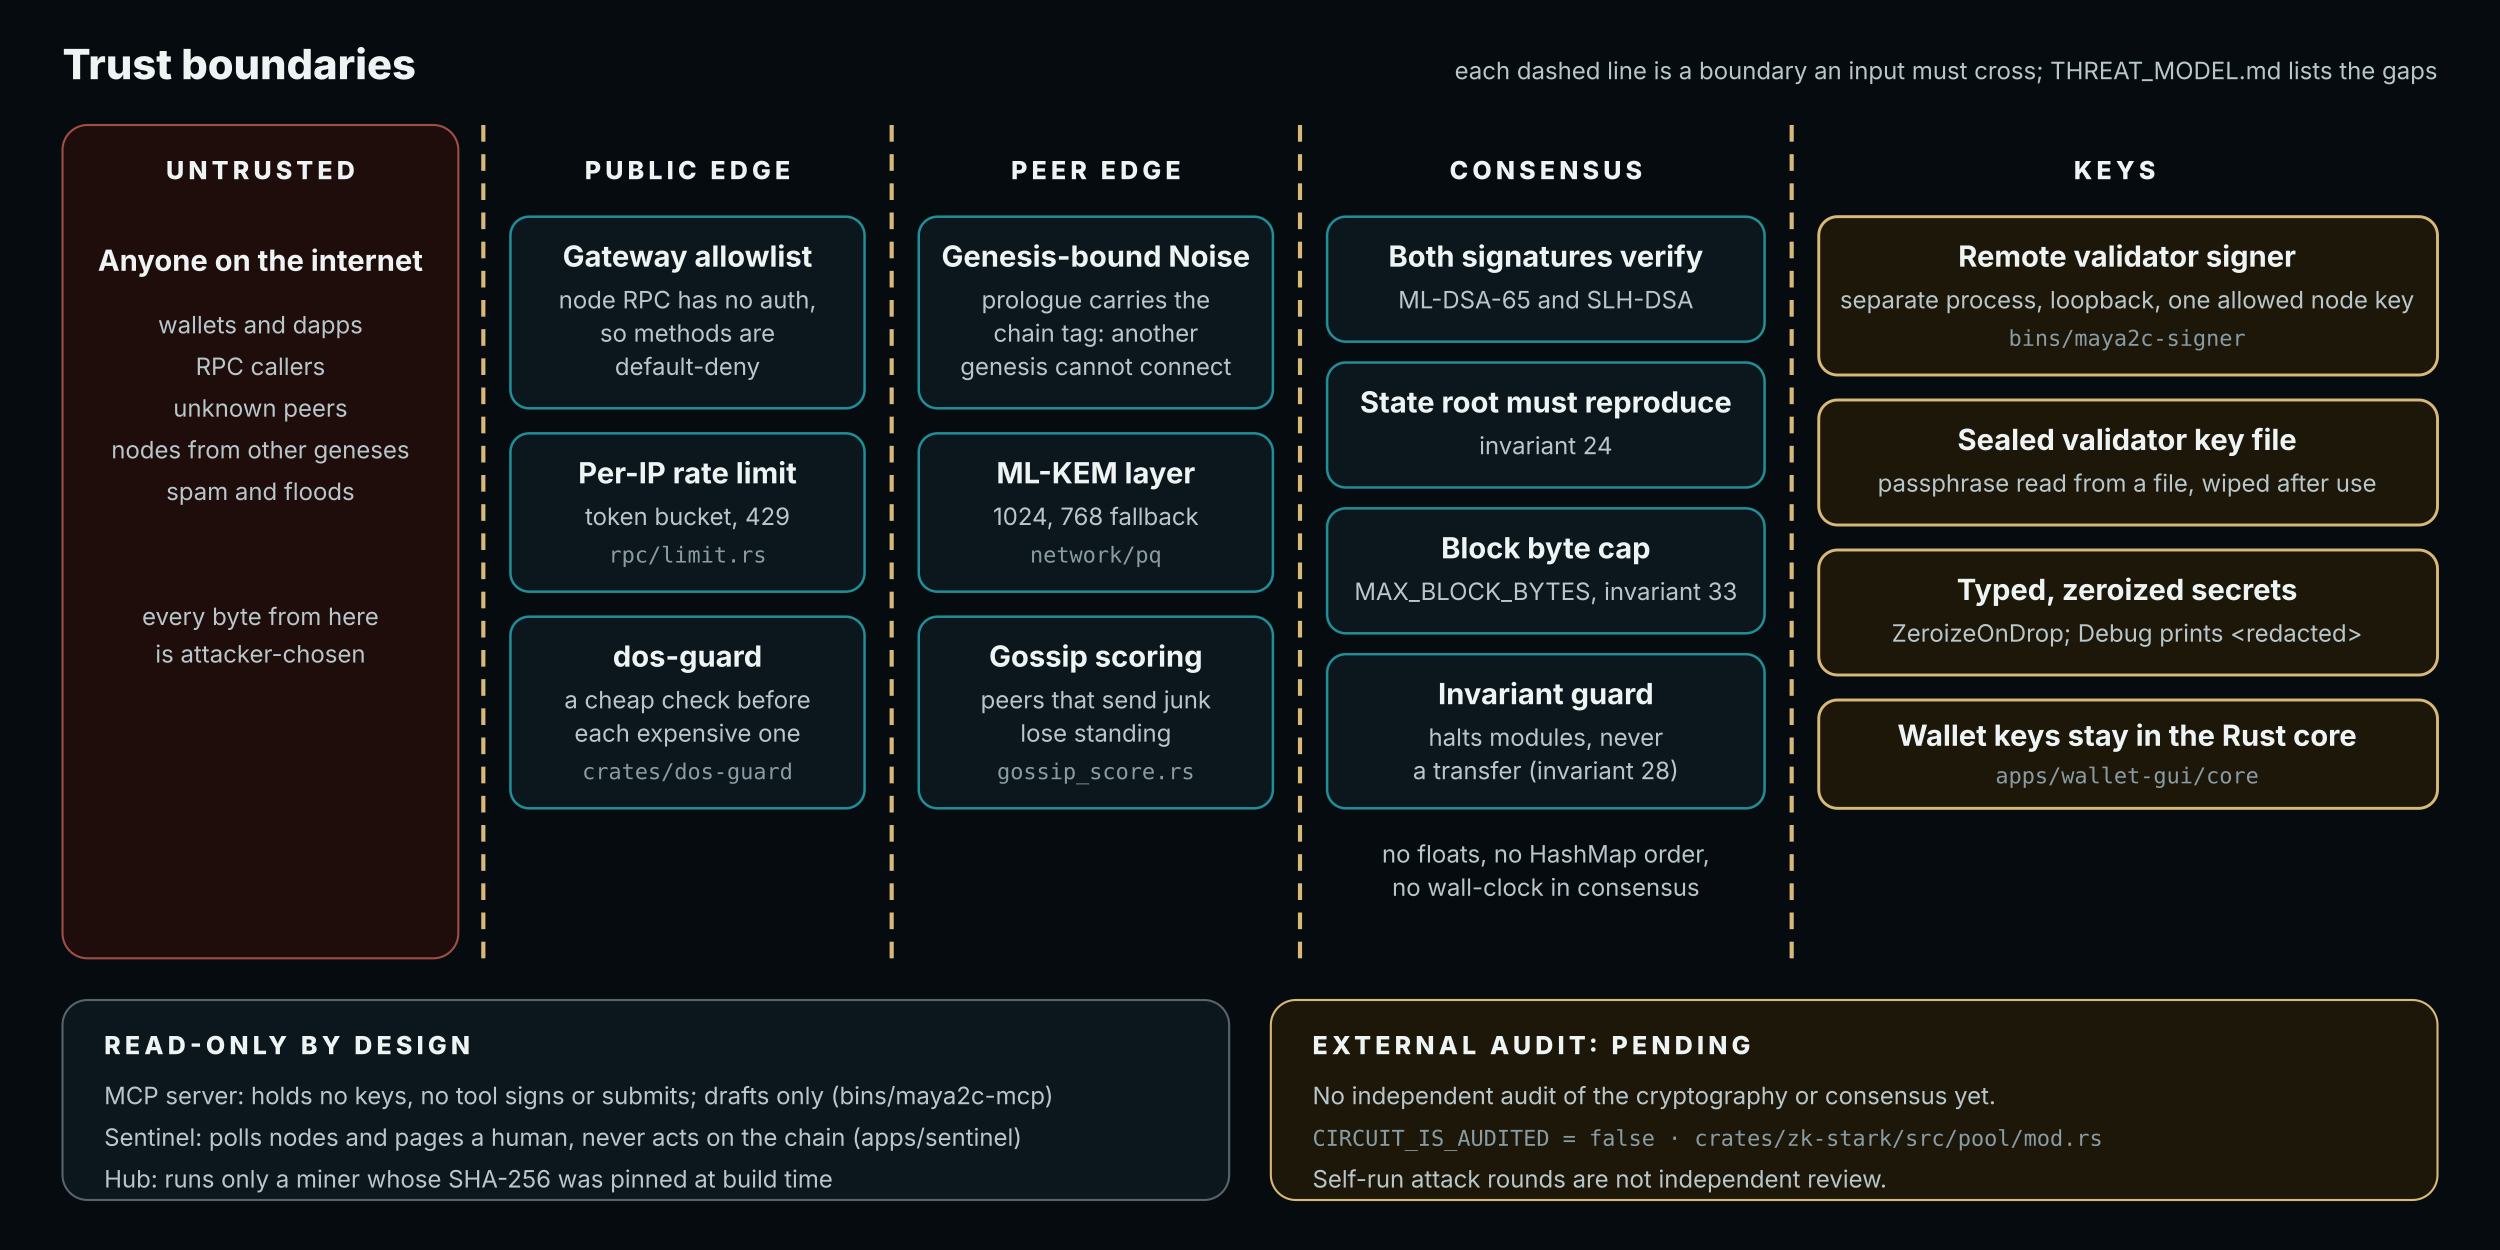
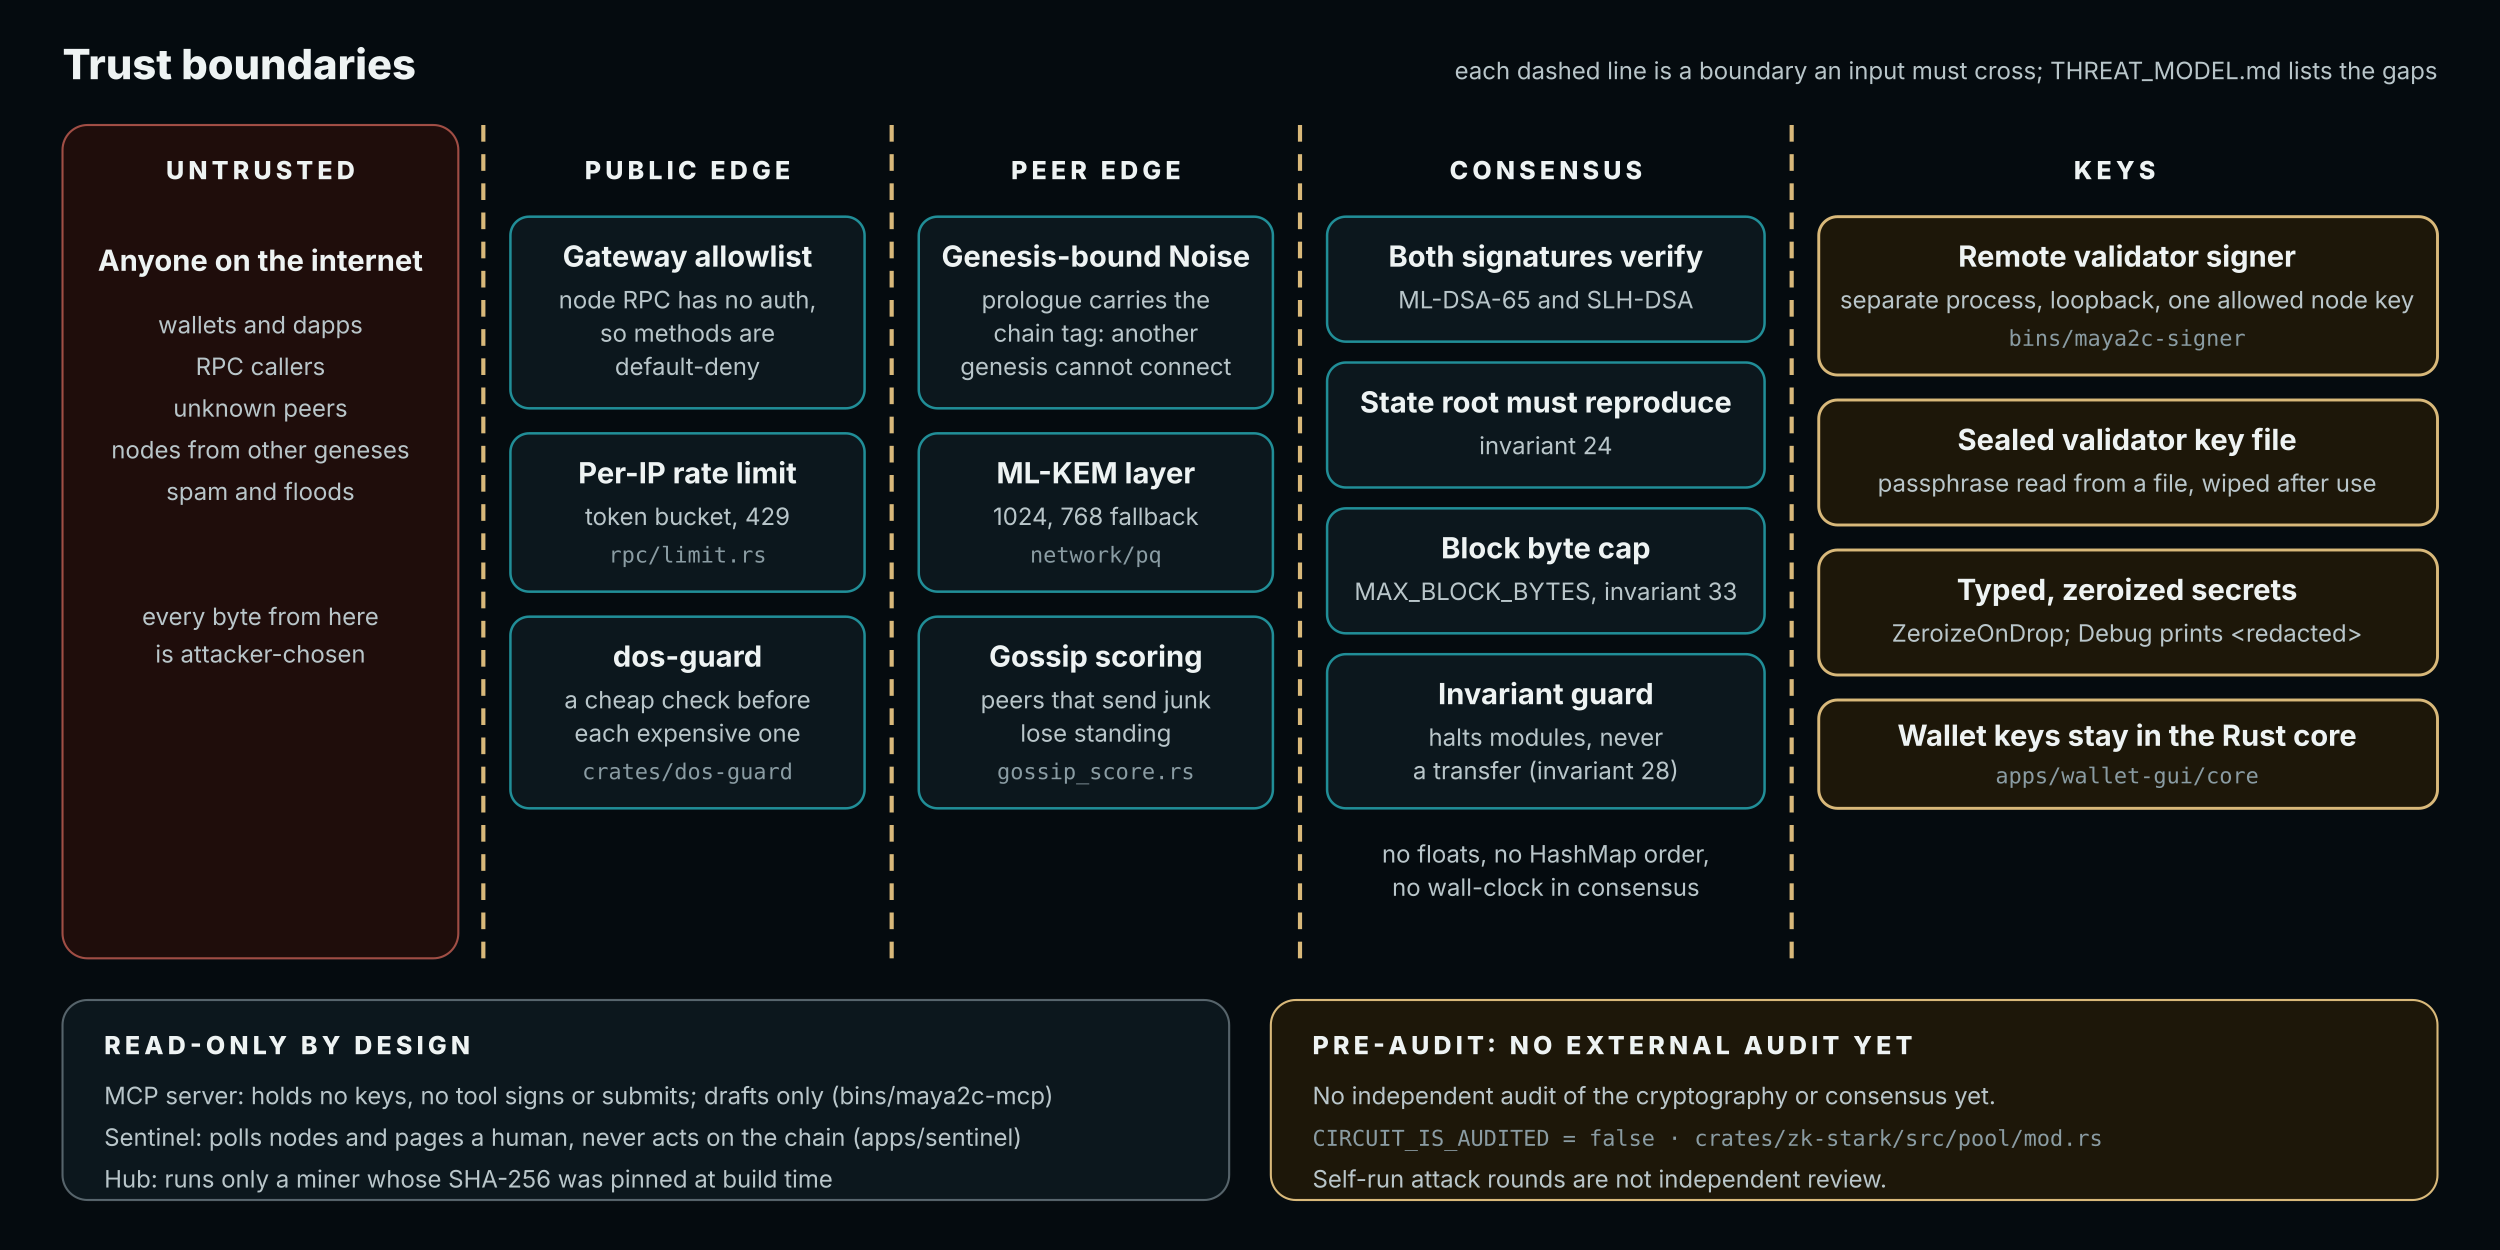
<svg xmlns="http://www.w3.org/2000/svg" viewBox="0 0 1200 600" width="1200" height="600" role="img" aria-labelledby="t d">
  <style>
  text { font-family: Manrope, Inter, "Segoe UI", Helvetica, Arial, sans-serif; fill: #eef3f3; }
  .z { font-size: 12px; font-weight: 800; letter-spacing: 2px; }
  .h { font-size: 14px; font-weight: 700; }
  .s { font-size: 11.5px; fill: #b9c6ca; }
  .p { font-size: 10.5px; fill: #8a9ca3; font-family: ui-monospace, Consolas, monospace; }
  .item { fill: #0c171d; stroke: #2cc3cf; stroke-opacity: .7; stroke-width: 1.2; }
  .key { fill: #1d1709; stroke: #d9b97a; stroke-width: 1.4; }
  .wall { stroke: #d9b97a; stroke-width: 2; stroke-dasharray: 8 6; }
</style>
  <rect width="1200" height="600" fill="#050b0f" />
  <text x="30" y="38" font-size="20" font-weight="800">Trust boundaries</text>
  <text x="1170" y="38" text-anchor="end" class="s">each dashed line is a boundary an input must cross; THREAT_MODEL.md lists the gaps</text>
  <rect x="30" y="60" width="190" height="400" rx="12" fill="#1f0d0b" stroke="#ff7a6b" stroke-opacity=".6" />
  <text x="125" y="86" text-anchor="middle" class="z" fill="#ff7a6b">UNTRUSTED</text>
  <text x="125" y="130" text-anchor="middle" class="h">Anyone on the internet</text>
  <text x="125" y="160" text-anchor="middle" class="s">wallets and dapps</text>
  <text x="125" y="180" text-anchor="middle" class="s">RPC callers</text>
  <text x="125" y="200" text-anchor="middle" class="s">unknown peers</text>
  <text x="125" y="220" text-anchor="middle" class="s">nodes from other geneses</text>
  <text x="125" y="240" text-anchor="middle" class="s">spam and floods</text>
  <text x="125" y="300" text-anchor="middle" class="s">every byte from here</text>
  <text x="125" y="318" text-anchor="middle" class="s">is attacker-chosen</text>
  <line class="wall" x1="232" y1="60" x2="232" y2="460" />
  <text x="330" y="86" text-anchor="middle" class="z" fill="#2cc3cf">PUBLIC EDGE</text>
  <rect class="item" x="245" y="104" width="170" height="92" rx="9" />
  <text x="330" y="128" text-anchor="middle" class="h">Gateway allowlist</text>
  <text x="330" y="148" text-anchor="middle" class="s">node RPC has no auth,</text>
  <text x="330" y="164" text-anchor="middle" class="s">so methods are</text>
  <text x="330" y="180" text-anchor="middle" class="s">default-deny</text>
  <rect class="item" x="245" y="208" width="170" height="76" rx="9" />
  <text x="330" y="232" text-anchor="middle" class="h">Per-IP rate limit</text>
  <text x="330" y="252" text-anchor="middle" class="s">token bucket, 429</text>
  <text x="330" y="270" text-anchor="middle" class="p">rpc/limit.rs</text>
  <rect class="item" x="245" y="296" width="170" height="92" rx="9" />
  <text x="330" y="320" text-anchor="middle" class="h">dos-guard</text>
  <text x="330" y="340" text-anchor="middle" class="s">a cheap check before</text>
  <text x="330" y="356" text-anchor="middle" class="s">each expensive one</text>
  <text x="330" y="374" text-anchor="middle" class="p">crates/dos-guard</text>
  <line class="wall" x1="428" y1="60" x2="428" y2="460" />
  <text x="526" y="86" text-anchor="middle" class="z" fill="#2cc3cf">PEER EDGE</text>
  <rect class="item" x="441" y="104" width="170" height="92" rx="9" />
  <text x="526" y="128" text-anchor="middle" class="h">Genesis-bound Noise</text>
  <text x="526" y="148" text-anchor="middle" class="s">prologue carries the</text>
  <text x="526" y="164" text-anchor="middle" class="s">chain tag: another</text>
  <text x="526" y="180" text-anchor="middle" class="s">genesis cannot connect</text>
  <rect class="item" x="441" y="208" width="170" height="76" rx="9" />
  <text x="526" y="232" text-anchor="middle" class="h">ML-KEM layer</text>
  <text x="526" y="252" text-anchor="middle" class="s">1024, 768 fallback</text>
  <text x="526" y="270" text-anchor="middle" class="p">network/pq</text>
  <rect class="item" x="441" y="296" width="170" height="92" rx="9" />
  <text x="526" y="320" text-anchor="middle" class="h">Gossip scoring</text>
  <text x="526" y="340" text-anchor="middle" class="s">peers that send junk</text>
  <text x="526" y="356" text-anchor="middle" class="s">lose standing</text>
  <text x="526" y="374" text-anchor="middle" class="p">gossip_score.rs</text>
  <line class="wall" x1="624" y1="60" x2="624" y2="460" />
  <text x="742" y="86" text-anchor="middle" class="z" fill="#2cc3cf">CONSENSUS</text>
  <rect class="item" x="637" y="104" width="210" height="60" rx="9" />
  <text x="742" y="128" text-anchor="middle" class="h">Both signatures verify</text>
  <text x="742" y="148" text-anchor="middle" class="s">ML-DSA-65 and SLH-DSA</text>
  <rect class="item" x="637" y="174" width="210" height="60" rx="9" />
  <text x="742" y="198" text-anchor="middle" class="h">State root must reproduce</text>
  <text x="742" y="218" text-anchor="middle" class="s">invariant 24</text>
  <rect class="item" x="637" y="244" width="210" height="60" rx="9" />
  <text x="742" y="268" text-anchor="middle" class="h">Block byte cap</text>
  <text x="742" y="288" text-anchor="middle" class="s">MAX_BLOCK_BYTES, invariant 33</text>
  <rect class="item" x="637" y="314" width="210" height="74" rx="9" />
  <text x="742" y="338" text-anchor="middle" class="h">Invariant guard</text>
  <text x="742" y="358" text-anchor="middle" class="s">halts modules, never</text>
  <text x="742" y="374" text-anchor="middle" class="s">a transfer (invariant 28)</text>
  <text x="742" y="414" text-anchor="middle" class="s">no floats, no HashMap order,</text>
  <text x="742" y="430" text-anchor="middle" class="s">no wall-clock in consensus</text>
  <line class="wall" x1="860" y1="60" x2="860" y2="460" />
  <text x="1015" y="86" text-anchor="middle" class="z" fill="#d9b97a">KEYS</text>
  <rect class="key" x="873" y="104" width="297" height="76" rx="9" />
  <text x="1021" y="128" text-anchor="middle" class="h">Remote validator signer</text>
  <text x="1021" y="148" text-anchor="middle" class="s">separate process, loopback, one allowed node key</text>
  <text x="1021" y="166" text-anchor="middle" class="p">bins/maya2c-signer</text>
  <rect class="key" x="873" y="192" width="297" height="60" rx="9" />
  <text x="1021" y="216" text-anchor="middle" class="h">Sealed validator key file</text>
  <text x="1021" y="236" text-anchor="middle" class="s">passphrase read from a file, wiped after use</text>
  <rect class="key" x="873" y="264" width="297" height="60" rx="9" />
  <text x="1021" y="288" text-anchor="middle" class="h">Typed, zeroized secrets</text>
  <text x="1021" y="308" text-anchor="middle" class="s">ZeroizeOnDrop; Debug prints &lt;redacted&gt;</text>
  <rect class="key" x="873" y="336" width="297" height="52" rx="9" />
  <text x="1021" y="358" text-anchor="middle" class="h">Wallet keys stay in the Rust core</text>
  <text x="1021" y="376" text-anchor="middle" class="p">apps/wallet-gui/core</text>
  <rect x="30" y="480" width="560" height="96" rx="12" fill="#0c171d" stroke="#8a9ca3" stroke-opacity=".6" />
  <text x="50" y="506" class="z" fill="#b9c6ca">READ-ONLY BY DESIGN</text>
  <text x="50" y="530" class="s">MCP server: holds no keys, no tool signs or submits; drafts only (bins/maya2c-mcp)</text>
  <text x="50" y="550" class="s">Sentinel: polls nodes and pages a human, never acts on the chain (apps/sentinel)</text>
  <text x="50" y="570" class="s">Hub: runs only a miner whose SHA-256 was pinned at build time</text>
  <rect x="610" y="480" width="560" height="96" rx="12" fill="#1d1709" stroke="#d9b97a" />
-   <text x="630" y="506" class="z" fill="#d9b97a">EXTERNAL AUDIT: PENDING</text>
+   <text x="630" y="506" class="z" fill="#d9b97a">PRE-AUDIT: NO EXTERNAL AUDIT YET</text>
  <text x="630" y="530" class="s">No independent audit of the cryptography or consensus yet.</text>
  <text x="630" y="550" class="p">CIRCUIT_IS_AUDITED = false · crates/zk-stark/src/pool/mod.rs</text>
  <text x="630" y="570" class="s">Self-run attack rounds are not independent review.</text>
</svg>
